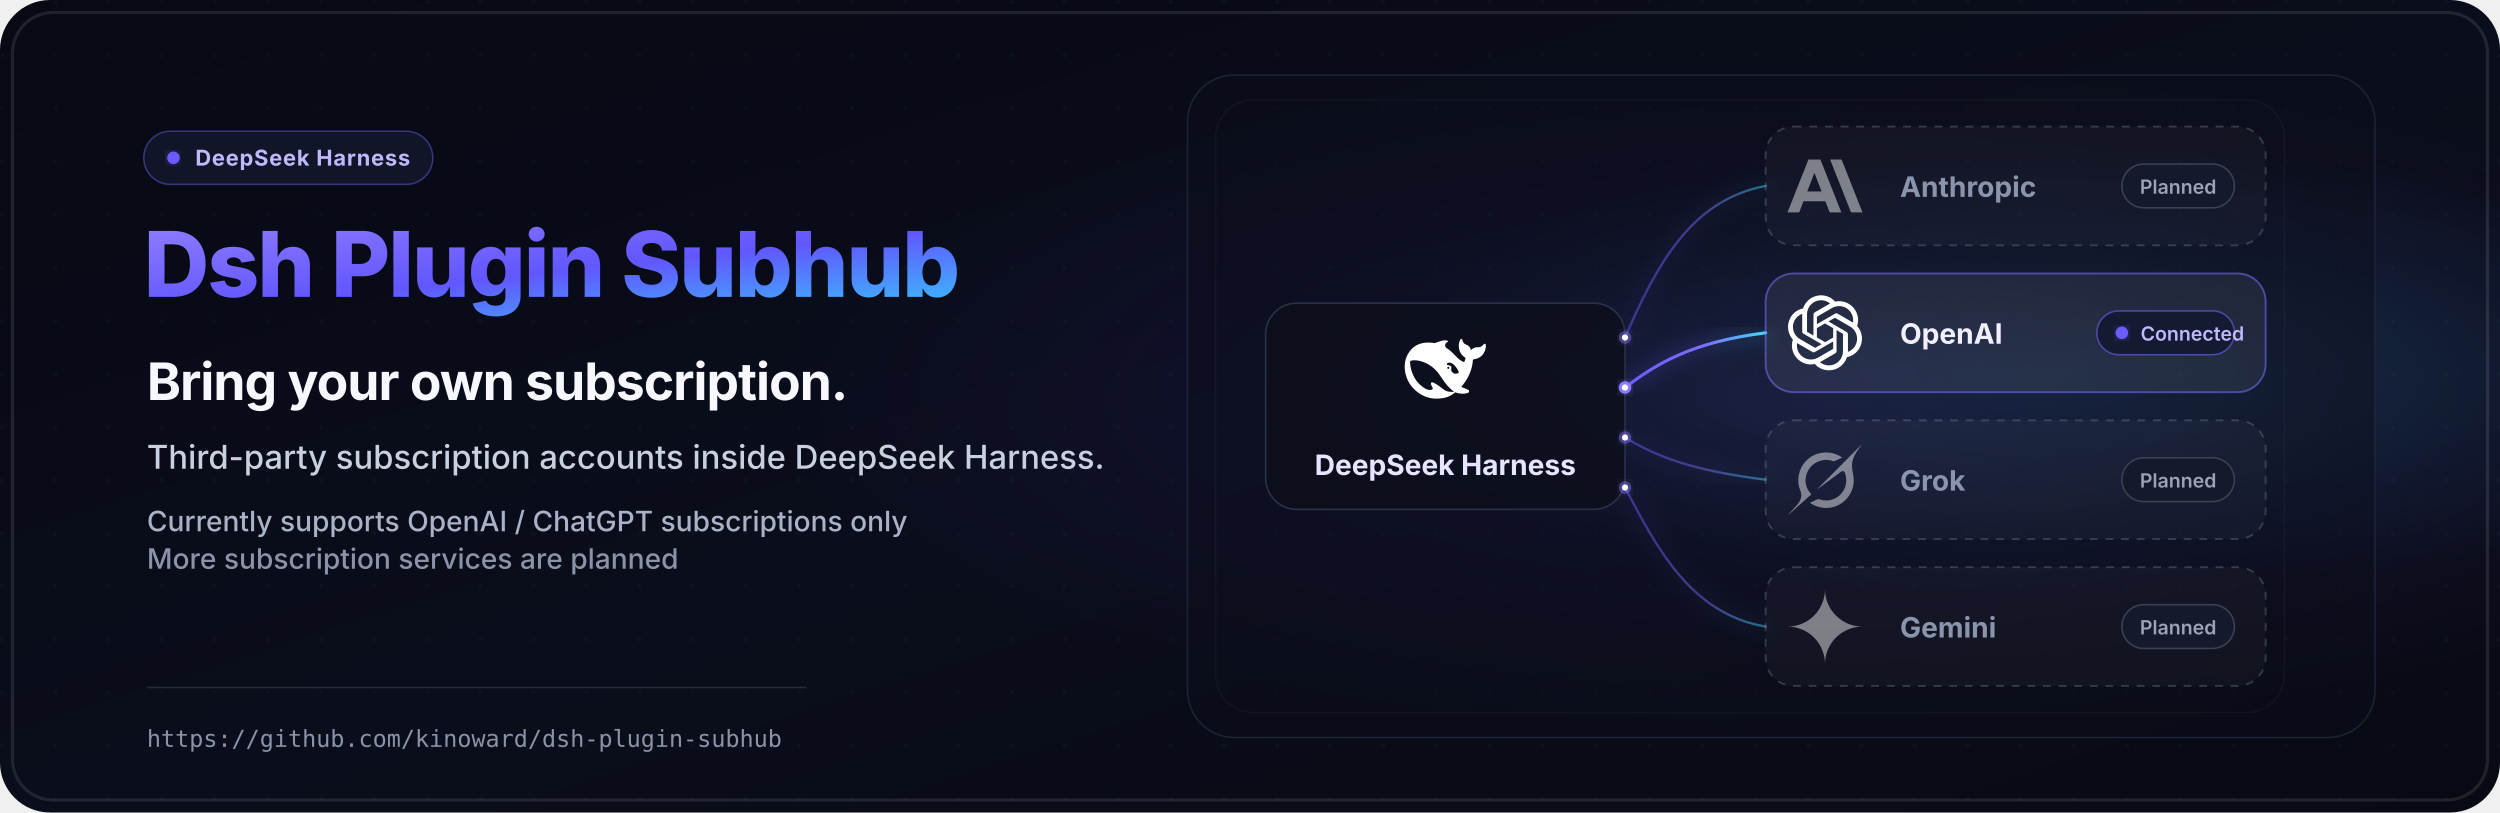
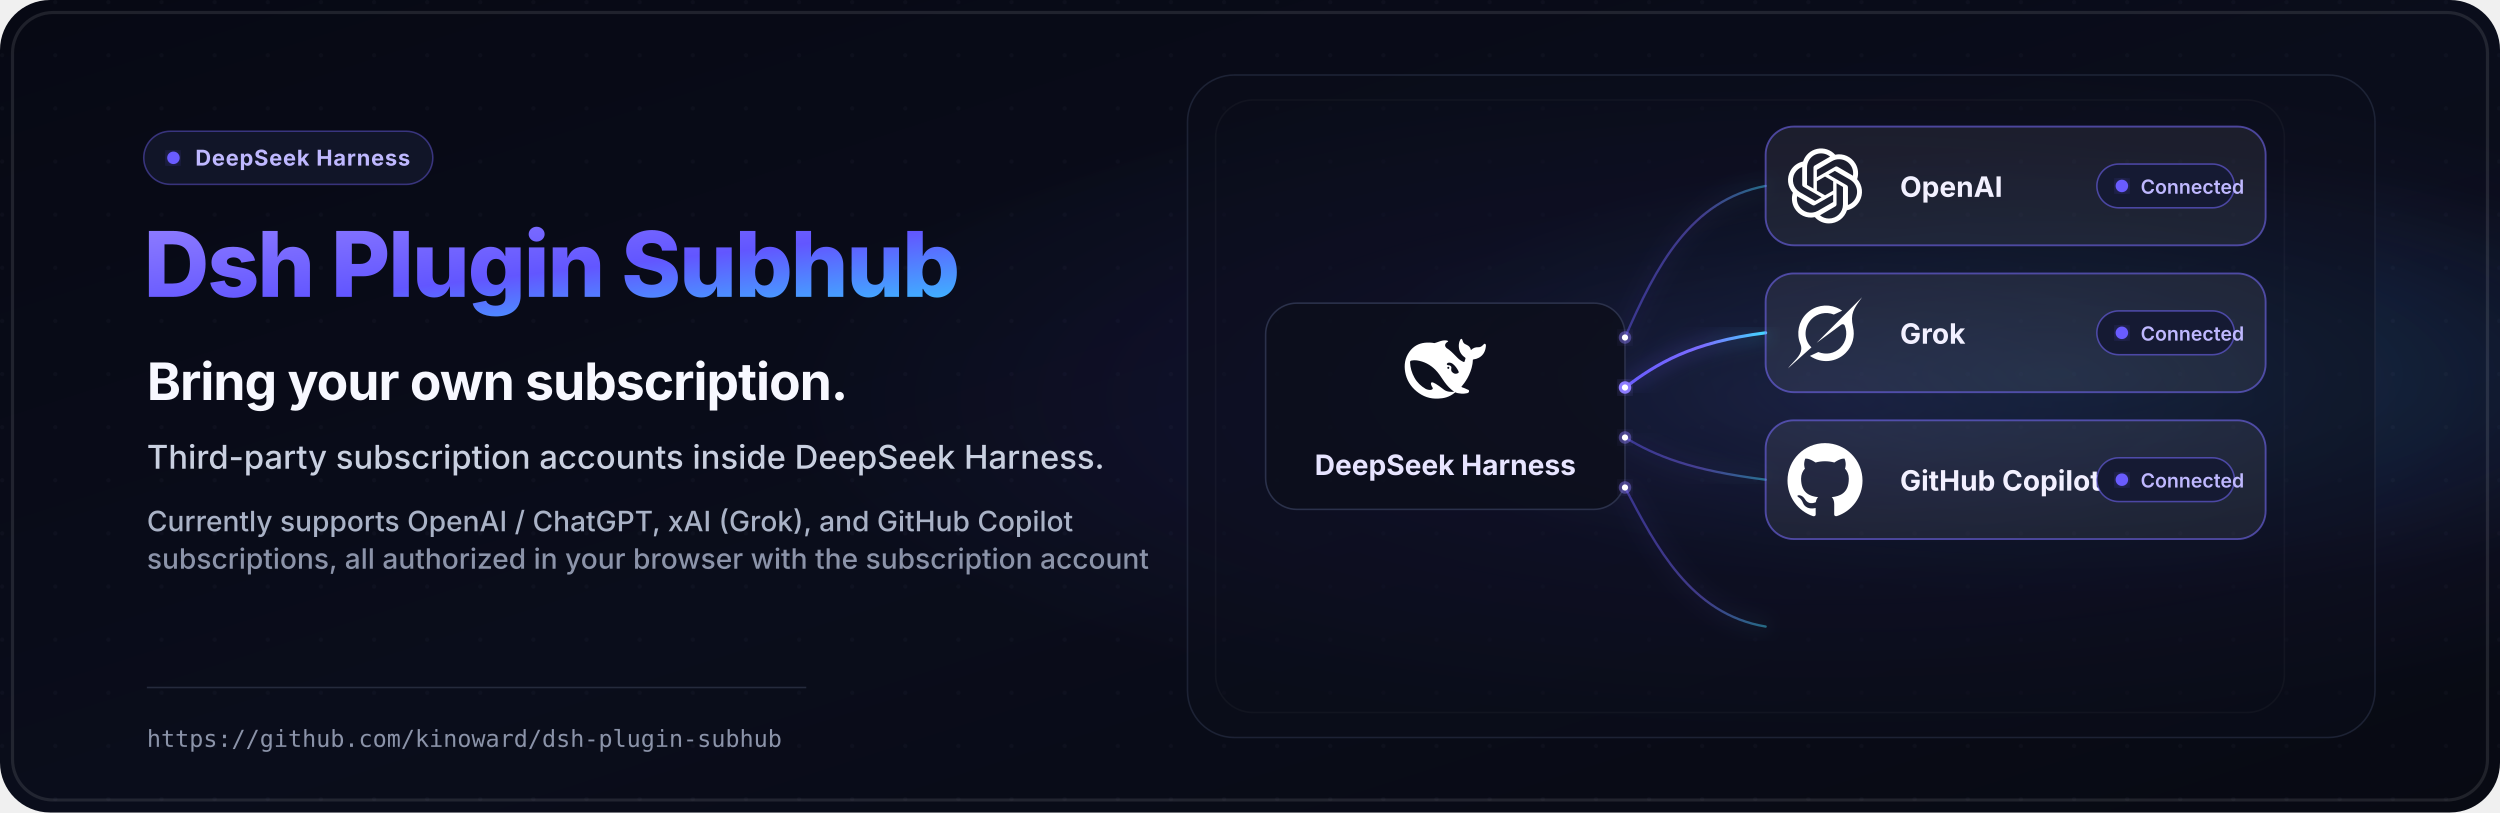
<svg xmlns="http://www.w3.org/2000/svg" width="1600" height="520" viewBox="0 0 1600 520" role="img">
  <defs>
    <linearGradient id="bg" x1="0" y1="0" x2="1" y2="1">
      <stop offset="0" stop-color="#070914" />
      <stop offset="0.52" stop-color="#0A0D1B" />
      <stop offset="1" stop-color="#080A13" />
    </linearGradient>
    <radialGradient id="violetGlow" cx="73%" cy="49%" r="42%">
      <stop offset="0" stop-color="#715CFF" stop-opacity=".23" />
      <stop offset=".45" stop-color="#604CFF" stop-opacity=".08" />
      <stop offset="1" stop-color="#604CFF" stop-opacity="0" />
    </radialGradient>
    <radialGradient id="cyanGlow" cx="82%" cy="46%" r="28%">
      <stop offset="0" stop-color="#46D8FF" stop-opacity=".15" />
      <stop offset="1" stop-color="#46D8FF" stop-opacity="0" />
    </radialGradient>
    <linearGradient id="iris" x1="0" y1="0" x2="1" y2="1">
      <stop offset="0" stop-color="#8D7BFF" />
      <stop offset=".5" stop-color="#6256FF" />
      <stop offset="1" stop-color="#36C8FF" />
    </linearGradient>
    <linearGradient id="route" x1="0" y1="0" x2="1" y2="0">
      <stop offset="0" stop-color="#695BFF" />
      <stop offset=".55" stop-color="#7B6DFF" />
      <stop offset="1" stop-color="#42D8FF" />
    </linearGradient>
    <filter id="glow">
      <feGaussianBlur stdDeviation="5" result="b" />
      <feMerge>
        <feMergeNode in="b" />
        <feMergeNode in="SourceGraphic" />
      </feMerge>
    </filter>
    <filter id="blur6">
      <feGaussianBlur stdDeviation="6" />
    </filter>
    <pattern id="dots" width="34" height="34" patternUnits="userSpaceOnUse">
      <circle cx="1.4" cy="1.4" r="1.35" fill="#65708A" opacity=".12" />
    </pattern>
  </defs>
  <rect width="1600" height="520" rx="32" fill="url(#bg)" />
  <rect width="1600" height="520" rx="32" fill="url(#dots)" opacity=".45" />
  <rect width="1600" height="520" rx="32" fill="url(#violetGlow)" />
  <rect width="1600" height="520" rx="32" fill="url(#cyanGlow)" />
  <g transform="translate(92,66)">
    <rect x="0" y="18" width="185" height="34" rx="17" fill="#111528" stroke="#7568FF" stroke-opacity=".42" />
    <circle cx="19" cy="35" r="4" fill="#6A5BFF" filter="url(#glow)" />
    <text x="33" y="40" fill="#BFB8FF" font-family="Inter, system-ui, -apple-system, 'Segoe UI', 'Helvetica Neue', Arial, sans-serif" font-size="14" font-weight="700" letter-spacing=".5">DeepSeek Harness</text>
    <text x="0" y="124" fill="url(#iris)" font-family="Inter, system-ui, -apple-system, 'Segoe UI', 'Helvetica Neue', Arial, sans-serif" font-size="58" font-weight="760" letter-spacing="-1.2">Dsh Plugin Subhub</text>
    <text x="2" y="190" fill="#F7F8FF" font-family="Inter, system-ui, -apple-system, 'Segoe UI', 'Helvetica Neue', Arial, sans-serif" font-size="33" font-weight="700" letter-spacing="-.6">Bring your own subscription.</text>
    <text x="2" y="234" fill="#C9D0E0" font-family="Inter, system-ui, -apple-system, 'Segoe UI', 'Helvetica Neue', Arial, sans-serif" font-size="21" font-weight="500">Third-party subscription accounts inside DeepSeek Harness.</text>
-     <text x="2" y="274" fill="#A9B2C6" font-family="Inter, system-ui, -apple-system, 'Segoe UI', 'Helvetica Neue', Arial, sans-serif" font-size="18" font-weight="500">Currently supports OpenAI / ChatGPT subscriptions only</text>
-     <text x="2" y="298" fill="#8B93A9" font-family="Inter, system-ui, -apple-system, 'Segoe UI', 'Helvetica Neue', Arial, sans-serif" font-size="18" font-weight="500">More subscription services are planned</text>
+     <text x="2" y="274" fill="#A9B2C6" font-family="Inter, system-ui, -apple-system, 'Segoe UI', 'Helvetica Neue', Arial, sans-serif" font-size="18" font-weight="500">Currently supports OpenAI / ChatGPT, xAI (Grok), and GitHub Copilot</text>
+     <text x="2" y="298" fill="#8B93A9" font-family="Inter, system-ui, -apple-system, 'Segoe UI', 'Helvetica Neue', Arial, sans-serif" font-size="18" font-weight="500">subscriptions, all authorized in your browser with the subscription account</text>
    <g transform="translate(2,374)">
      <path d="M0 0 H422" stroke="#252A3C" />
      <text x="0" y="38" fill="#8B93A9" font-family="ui-monospace, SFMono-Regular, Menlo, monospace" font-size="15">https://github.com/kinoward/dsh-plugin-subhub</text>
    </g>
  </g>
  <rect x="760" y="48" width="760" height="424" rx="30" fill="#0C0F1C" fill-opacity=".45" stroke="#252B40" stroke-opacity=".72" />
  <rect x="778" y="64" width="684" height="392" rx="24" fill="none" stroke="#FFFFFF" stroke-opacity=".035" />
  <path d="M 1130 119 C 1082 128 1060 170 1040 216" fill="none" stroke="url(#route)" stroke-width="5" stroke-linecap="round" opacity="0.10" filter="url(#blur6)" />
  <path d="M 1130 119 C 1082 128 1060 170 1040 216" fill="none" stroke="url(#route)" stroke-width="1.5" stroke-linecap="round" opacity="0.45" />
  <path d="M 1130 213 C 1082 219 1060 233 1040 248" fill="none" stroke="url(#route)" stroke-width="5" stroke-linecap="round" opacity="0.30" filter="url(#blur6)" />
  <path d="M 1130 213 C 1082 219 1060 233 1040 248" fill="none" stroke="url(#route)" stroke-width="2" stroke-linecap="round" />
  <path d="M 1130 307 C 1082 301 1060 292 1040 280" fill="none" stroke="url(#route)" stroke-width="5" stroke-linecap="round" opacity="0.10" filter="url(#blur6)" />
  <path d="M 1130 307 C 1082 301 1060 292 1040 280" fill="none" stroke="url(#route)" stroke-width="1.5" stroke-linecap="round" opacity="0.45" />
  <path d="M 1130 401 C 1082 393 1060 350 1040 312" fill="none" stroke="url(#route)" stroke-width="5" stroke-linecap="round" opacity="0.10" filter="url(#blur6)" />
  <path d="M 1130 401 C 1082 393 1060 350 1040 312" fill="none" stroke="url(#route)" stroke-width="1.5" stroke-linecap="round" opacity="0.45" />
  <g transform="translate(810,194)">
    <rect x="0" y="0" width="230" height="132" rx="20" fill="#0C0F1C" fill-opacity="0.85" stroke="#2B314B" />
    <g transform="translate(89.00,16.00) scale(2.1667)">
      <path d="M23.748 4.651c-.254-.124-.364.113-.512.233-.051.04-.094.09-.137.137-.372.397-.806.657-1.373.626-.829-.046-1.537.214-2.163.848-.133-.782-.575-1.248-1.247-1.548-.352-.155-.708-.311-.955-.65-.172-.24-.219-.509-.305-.774-.055-.16-.11-.323-.293-.35-.2-.031-.278.136-.356.276-.313.572-.434 1.202-.422 1.84.027 1.436.633 2.58 1.838 3.393.137.094.172.187.129.323-.082.28-.18.553-.266.833-.055.179-.137.218-.328.14a5.5 5.5 0 0 1-1.737-1.179c-.857-.828-1.631-1.743-2.597-2.46a12 12 0 0 0-.689-.47c-.985-.957.13-1.743.387-1.836.27-.098.094-.433-.778-.428-.872.003-1.67.295-2.687.685a3 3 0 0 1-.465.136 9.6 9.6 0 0 0-2.883-.101c-1.885.21-3.39 1.1-4.497 2.622C.082 8.776-.231 10.854.152 13.02c.403 2.284 1.568 4.175 3.36 5.653 1.857 1.533 3.997 2.284 6.438 2.14 1.482-.085 3.132-.284 4.994-1.86.47.234.962.328 1.78.398.629.058 1.235-.031 1.705-.129.735-.155.684-.836.418-.961-2.155-1.004-1.682-.595-2.112-.926 1.095-1.295 2.768-3.598 3.284-6.733.05-.346.115-.834.108-1.114-.004-.171.035-.238.23-.257a4.2 4.2 0 0 0 1.545-.475c1.397-.763 1.96-2.016 2.093-3.517.02-.23-.004-.467-.247-.588M11.58 18.168c-2.088-1.642-3.101-2.183-3.52-2.16-.39.024-.32.472-.234.763.09.288.207.487.371.74.114.167.192.416-.113.603-.673.416-1.842-.14-1.897-.168-1.361-.801-2.5-1.86-3.301-3.306-.775-1.393-1.225-2.888-1.299-4.482-.02-.385.094-.522.477-.592a4.7 4.7 0 0 1 1.53-.038c2.131.311 3.946 1.264 5.467 2.774.868.86 1.525 1.887 2.202 2.89.72 1.066 1.494 2.082 2.48 2.915.348.291.626.513.892.677-.802.09-2.14.109-3.055-.615zm1.001-6.44a.306.306 0 0 1 .415-.287.3.3 0 0 1 .113.074.3.3 0 0 1 .086.214c0 .17-.136.307-.308.307a.303.303 0 0 1-.306-.307m3.11 1.596c-.2.081-.4.151-.591.16a1.25 1.25 0 0 1-.798-.254c-.274-.23-.47-.358-.551-.758a1.7 1.7 0 0 1 .015-.588c.07-.327-.007-.537-.238-.727-.188-.156-.426-.199-.689-.199a.6.6 0 0 1-.254-.078.253.253 0 0 1-.114-.358 1 1 0 0 1 .192-.21c.356-.202.767-.136 1.146.016.352.144.618.408 1.001.782.392.451.462.576.685.915.176.264.336.536.446.848.066.194-.02.353-.25.45" fill="#ffffff" />
    </g>
    <text x="115" y="110" text-anchor="middle" fill="#E7E4FF" font-family="Inter, system-ui, -apple-system, 'Segoe UI', 'Helvetica Neue', Arial, sans-serif" font-size="18" font-weight="700">DeepSeek Harness</text>
  </g>
  <circle cx="1040" cy="216" r="4" fill="#8D7BFF" filter="url(#glow)" opacity=".45" />
  <circle cx="1040" cy="216" r="2" fill="#ffffff" />
  <circle cx="1040" cy="248" r="4" fill="#8D7BFF" filter="url(#glow)" />
  <circle cx="1040" cy="248" r="2" fill="#ffffff" />
  <circle cx="1040" cy="280" r="4" fill="#8D7BFF" filter="url(#glow)" opacity=".45" />
  <circle cx="1040" cy="280" r="2" fill="#ffffff" />
  <circle cx="1040" cy="312" r="4" fill="#8D7BFF" filter="url(#glow)" opacity=".45" />
  <circle cx="1040" cy="312" r="2" fill="#ffffff" />
  <g transform="translate(1130,81)">
-     <rect x="0" y="0" width="320" height="76" rx="18" fill="#ffffff" fill-opacity="0.03" stroke="#9AA3B8" stroke-opacity="0.28" stroke-dasharray="5 5" stroke-width="1.2" />
-     <g transform="translate(14.00,14.00) scale(2)" opacity="0.45">
-       <path d="M17.304 3.541h-3.672l6.696 16.918H24Zm-10.608 0L0 20.459h3.744l1.369-3.553h7.005l1.369 3.553h3.744L10.536 3.541Zm-.371 10.223 2.291-5.946 2.291 5.946Z" fill="#ffffff" />
-     </g>
-     <text x="86" y="45" fill="#8A94AB" font-family="Inter, system-ui, -apple-system, 'Segoe UI', 'Helvetica Neue', Arial, sans-serif" font-size="18" font-weight="650">Anthropic</text>
-     <g transform="translate(228,24)">
-       <rect x="0" y="0" width="72" height="28" rx="14" fill="#151A2B" stroke="#3A4157" />
-       <text x="36" y="19" text-anchor="middle" fill="#9AA3B8" font-family="Inter, system-ui, -apple-system, 'Segoe UI', 'Helvetica Neue', Arial, sans-serif" font-size="12.5" font-weight="600">Planned</text>
-     </g>
-   </g>
-   <g transform="translate(1130,175)">
    <rect x="0" y="0" width="320" height="76" rx="18" fill="#ffffff" fill-opacity="0.07" stroke="#7B6DFF" stroke-opacity="0.55" stroke-width="1.2" />
    <g transform="translate(14.00,14.00) scale(2)">
      <path d="M22.282 9.821a5.985 5.985 0 0 0-.516-4.911 6.046 6.046 0 0 0-6.51-2.9A6.065 6.065 0 0 0 4.981 4.182a5.985 5.985 0 0 0-3.998 2.9 6.046 6.046 0 0 0 .743 7.097 5.98 5.98 0 0 0 .511 4.911 6.051 6.051 0 0 0 6.515 2.9A5.985 5.985 0 0 0 13.26 24a6.056 6.056 0 0 0 5.772-4.206 5.989 5.989 0 0 0 3.998-2.9 6.056 6.056 0 0 0-.748-7.073zm-9.022 12.608a4.476 4.476 0 0 1-2.876-1.041l.142-.08 4.778-2.758a.795.795 0 0 0 .393-.681v-6.737l2.02 1.169a.071.071 0 0 1 .038.052v5.583a4.504 4.504 0 0 1-4.495 4.494zm-9.661-4.125a4.471 4.471 0 0 1-.535-3.014l.142.085 4.783 2.758a.771.771 0 0 0 .781 0l5.843-3.369v2.332a.08.08 0 0 1-.033.061L9.74 19.95a4.499 4.499 0 0 1-6.141-1.646zM2.341 7.896a4.485 4.485 0 0 1 2.365-1.973V11.6a.766.766 0 0 0 .388.676l5.814 3.354-2.02 1.169a.076.076 0 0 1-.071 0l-4.83-2.787A4.504 4.504 0 0 1 2.341 7.872zm16.596 3.856L13.104 8.364 15.119 7.2a.076.076 0 0 1 .071 0l4.83 2.791a4.494 4.494 0 0 1-.676 8.104v-5.677a.79.79 0 0 0-.407-.667zm2.011-3.023l-.142-.085-4.774-2.782a.776.776 0 0 0-.785 0L9.409 9.23V6.897a.066.066 0 0 1 .028-.061l4.83-2.787a4.499 4.499 0 0 1 6.68 4.66zM8.306 12.863l-2.02-1.164a.08.08 0 0 1-.038-.057V6.074a4.499 4.499 0 0 1 7.376-3.454l-.142.081L8.704 5.459a.795.795 0 0 0-.393.681zm1.098-2.365l2.602-1.5 2.607 1.5v2.999l-2.597 1.5-2.607-1.5Z" fill="#ffffff" />
    </g>
    <text x="86" y="45" fill="#F2F0FF" font-family="Inter, system-ui, -apple-system, 'Segoe UI', 'Helvetica Neue', Arial, sans-serif" font-size="18" font-weight="700">OpenAI</text>
    <g transform="translate(212,24)">
      <rect x="0" y="0" width="88" height="28" rx="14" fill="#151A33" stroke="#7568FF" stroke-opacity=".55" />
      <circle cx="16" cy="14" r="4" fill="#6A5BFF" filter="url(#glow)" />
      <text x="28" y="19" fill="#BFB8FF" font-family="Inter, system-ui, -apple-system, 'Segoe UI', 'Helvetica Neue', Arial, sans-serif" font-size="12.5" font-weight="600">Connected</text>
    </g>
  </g>
-   <g transform="translate(1130,269)">
-     <rect x="0" y="0" width="320" height="76" rx="18" fill="#ffffff" fill-opacity="0.03" stroke="#9AA3B8" stroke-opacity="0.28" stroke-dasharray="5 5" stroke-width="1.2" />
-     <g transform="translate(13.74,14.50) scale(1.4243)" opacity="0.45">
+   <g transform="translate(1130,175)">
+     <rect x="0" y="0" width="320" height="76" rx="18" fill="#ffffff" fill-opacity="0.07" stroke="#7B6DFF" stroke-opacity="0.55" stroke-width="1.2" />
+     <g transform="translate(13.74,14.50) scale(1.4243)">
      <path d="M13.237 21.041L24.319 12.851C24.862 12.449 25.638 12.606 25.897 13.229C27.26 16.518 26.651 20.471 23.94 23.185C21.23 25.899 17.458 26.494 14.011 25.139L10.245 26.884C15.646 30.581 22.205 29.666 26.304 25.56C29.555 22.305 30.562 17.868 29.62 13.867L29.629 13.876C28.264 7.998 29.965 5.649 33.449 0.845C33.531 0.731 33.614 0.617 33.696 0.5L29.111 5.091V5.076L13.234 21.044 M10.95 23.031C7.073 19.323 7.742 13.585 11.05 10.276C13.496 7.827 17.504 6.828 21.002 8.297L24.759 6.56C24.083 6.07 23.215 5.543 22.22 5.173C17.72 3.319 12.333 4.242 8.675 7.901C5.156 11.424 4.05 16.84 5.95 21.462C7.369 24.916 5.043 27.36 2.699 29.826C1.868 30.7 1.035 31.575 0.364 32.5L10.947 23.034" fill="#ffffff" />
    </g>
-     <text x="86" y="45" fill="#8A94AB" font-family="Inter, system-ui, -apple-system, 'Segoe UI', 'Helvetica Neue', Arial, sans-serif" font-size="18" font-weight="650">Grok</text>
-     <g transform="translate(228,24)">
-       <rect x="0" y="0" width="72" height="28" rx="14" fill="#151A2B" stroke="#3A4157" />
-       <text x="36" y="19" text-anchor="middle" fill="#9AA3B8" font-family="Inter, system-ui, -apple-system, 'Segoe UI', 'Helvetica Neue', Arial, sans-serif" font-size="12.5" font-weight="600">Planned</text>
+     <text x="86" y="45" fill="#F2F0FF" font-family="Inter, system-ui, -apple-system, 'Segoe UI', 'Helvetica Neue', Arial, sans-serif" font-size="18" font-weight="700">Grok</text>
+     <g transform="translate(212,24)">
+       <rect x="0" y="0" width="88" height="28" rx="14" fill="#151A33" stroke="#7568FF" stroke-opacity=".55" />
+       <circle cx="16" cy="14" r="4" fill="#6A5BFF" filter="url(#glow)" />
+       <text x="28" y="19" fill="#BFB8FF" font-family="Inter, system-ui, -apple-system, 'Segoe UI', 'Helvetica Neue', Arial, sans-serif" font-size="12.5" font-weight="600">Connected</text>
    </g>
  </g>
-   <g transform="translate(1130,363)">
-     <rect x="0" y="0" width="320" height="76" rx="18" fill="#ffffff" fill-opacity="0.03" stroke="#9AA3B8" stroke-opacity="0.28" stroke-dasharray="5 5" stroke-width="1.2" />
-     <g transform="translate(14.00,14.00) scale(2)" opacity="0.45">
-       <path d="M11.04 19.32Q12 21.51 12 24q0-2.49.93-4.68.96-2.19 2.58-3.81t3.81-2.55Q21.51 12 24 12q-2.49 0-4.68-.93a12.3 12.3 0 0 1-3.81-2.58 12.3 12.3 0 0 1-2.58-3.81Q12 2.49 12 0q0 2.49-.96 4.68-.93 2.19-2.55 3.81a12.3 12.3 0 0 1-3.81 2.58Q2.49 12 0 12q2.49 0 4.68.96 2.19.93 3.81 2.55t2.55 3.81" fill="#ffffff" />
+   <g transform="translate(1130,269)">
+     <rect x="0" y="0" width="320" height="76" rx="18" fill="#ffffff" fill-opacity="0.07" stroke="#7B6DFF" stroke-opacity="0.55" stroke-width="1.2" />
+     <g transform="translate(14.00,14.00) scale(2)">
+       <path d="M12 .297c-6.63 0-12 5.373-12 12 0 5.303 3.438 9.8 8.205 11.385.6.113.82-.258.82-.577 0-.285-.01-1.04-.015-2.04-3.338.724-4.042-1.61-4.042-1.61C4.422 18.07 3.633 17.7 3.633 17.7c-1.087-.744.084-.729.084-.729 1.205.084 1.838 1.236 1.838 1.236 1.07 1.835 2.809 1.305 3.495.998.108-.776.417-1.305.76-1.605-2.665-.3-5.466-1.332-5.466-5.93 0-1.31.465-2.38 1.235-3.22-.135-.303-.54-1.523.105-3.176 0 0 1.005-.322 3.3 1.23.96-.267 1.98-.399 3-.405 1.02.006 2.04.138 3 .405 2.28-1.552 3.285-1.23 3.285-1.23.645 1.653.24 2.873.12 3.176.765.84 1.23 1.91 1.23 3.22 0 4.61-2.805 5.625-5.475 5.92.42.36.81 1.096.81 2.22 0 1.606-.015 2.896-.015 3.286 0 .315.21.69.825.57C20.565 22.092 24 17.592 24 12.297c0-6.627-5.373-12-12-12" fill="#ffffff" />
    </g>
-     <text x="86" y="45" fill="#8A94AB" font-family="Inter, system-ui, -apple-system, 'Segoe UI', 'Helvetica Neue', Arial, sans-serif" font-size="18" font-weight="650">Gemini</text>
-     <g transform="translate(228,24)">
-       <rect x="0" y="0" width="72" height="28" rx="14" fill="#151A2B" stroke="#3A4157" />
-       <text x="36" y="19" text-anchor="middle" fill="#9AA3B8" font-family="Inter, system-ui, -apple-system, 'Segoe UI', 'Helvetica Neue', Arial, sans-serif" font-size="12.5" font-weight="600">Planned</text>
+     <text x="86" y="45" fill="#F2F0FF" font-family="Inter, system-ui, -apple-system, 'Segoe UI', 'Helvetica Neue', Arial, sans-serif" font-size="18" font-weight="700">GitHub Copilot</text>
+     <g transform="translate(212,24)">
+       <rect x="0" y="0" width="88" height="28" rx="14" fill="#151A33" stroke="#7568FF" stroke-opacity=".55" />
+       <circle cx="16" cy="14" r="4" fill="#6A5BFF" filter="url(#glow)" />
+       <text x="28" y="19" fill="#BFB8FF" font-family="Inter, system-ui, -apple-system, 'Segoe UI', 'Helvetica Neue', Arial, sans-serif" font-size="12.5" font-weight="600">Connected</text>
    </g>
  </g>
  <rect x="8" y="8" width="1584" height="504" rx="26" fill="none" stroke="#FFFFFF" stroke-opacity=".1" stroke-width="2" />
</svg>
